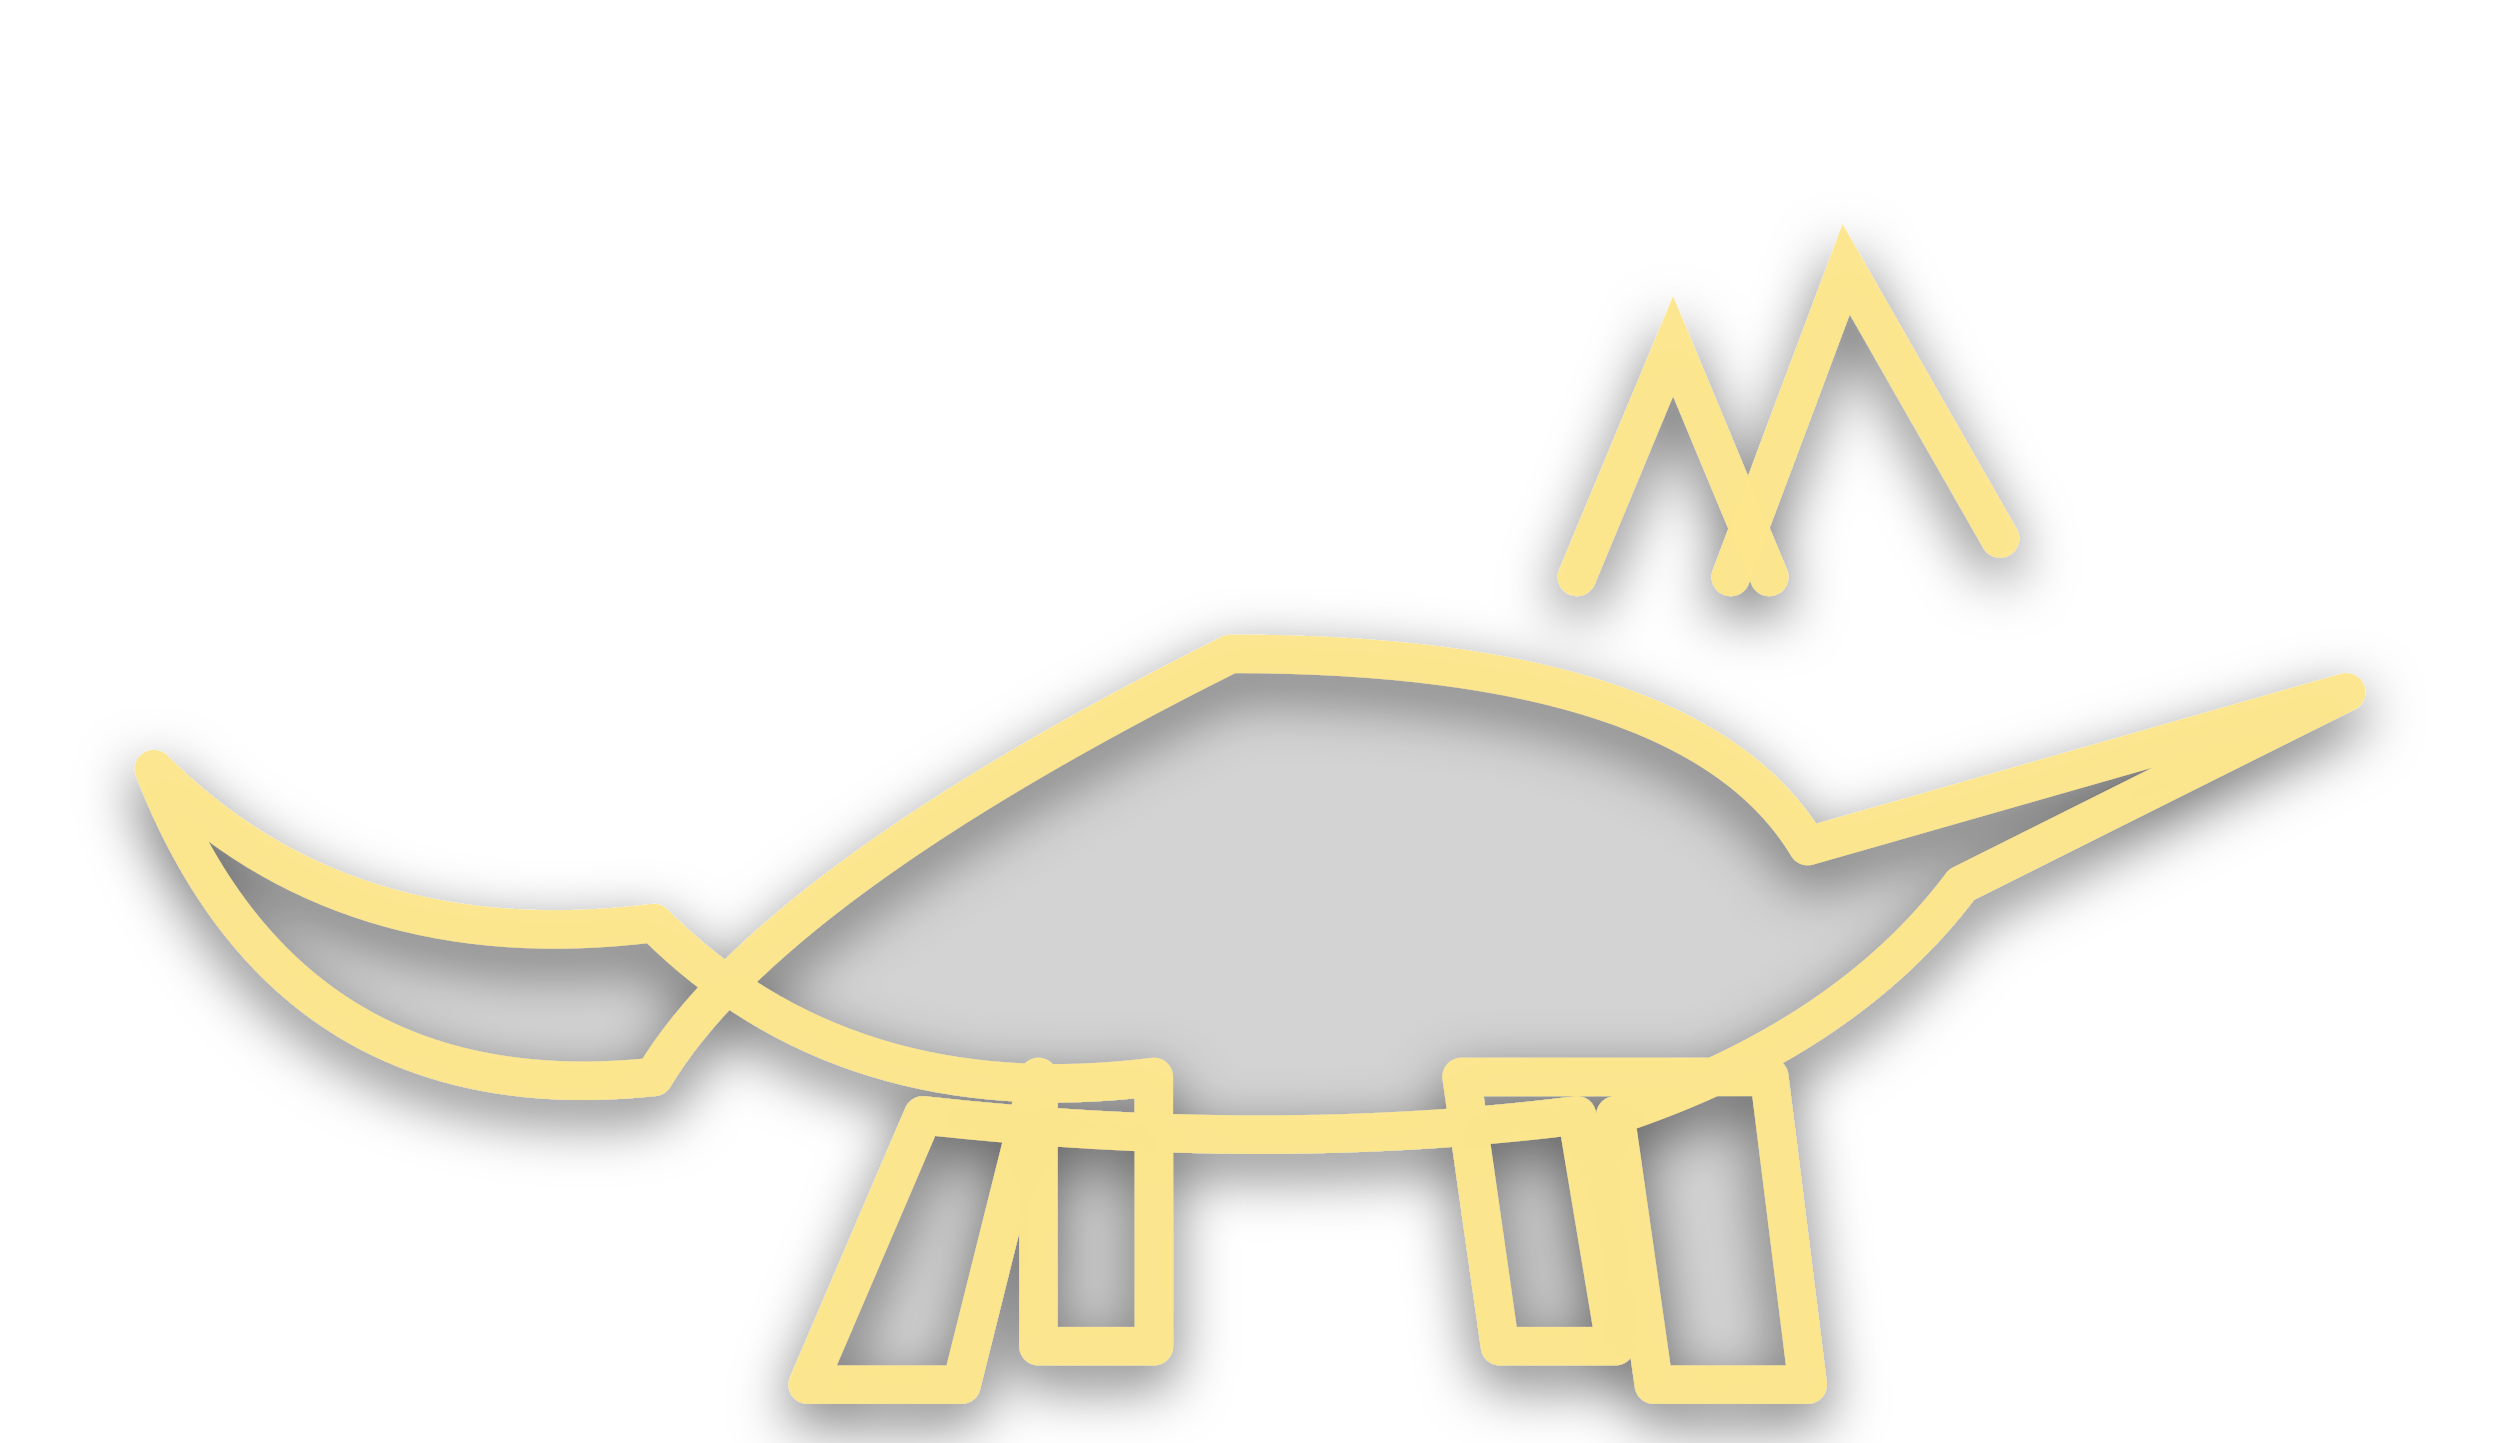
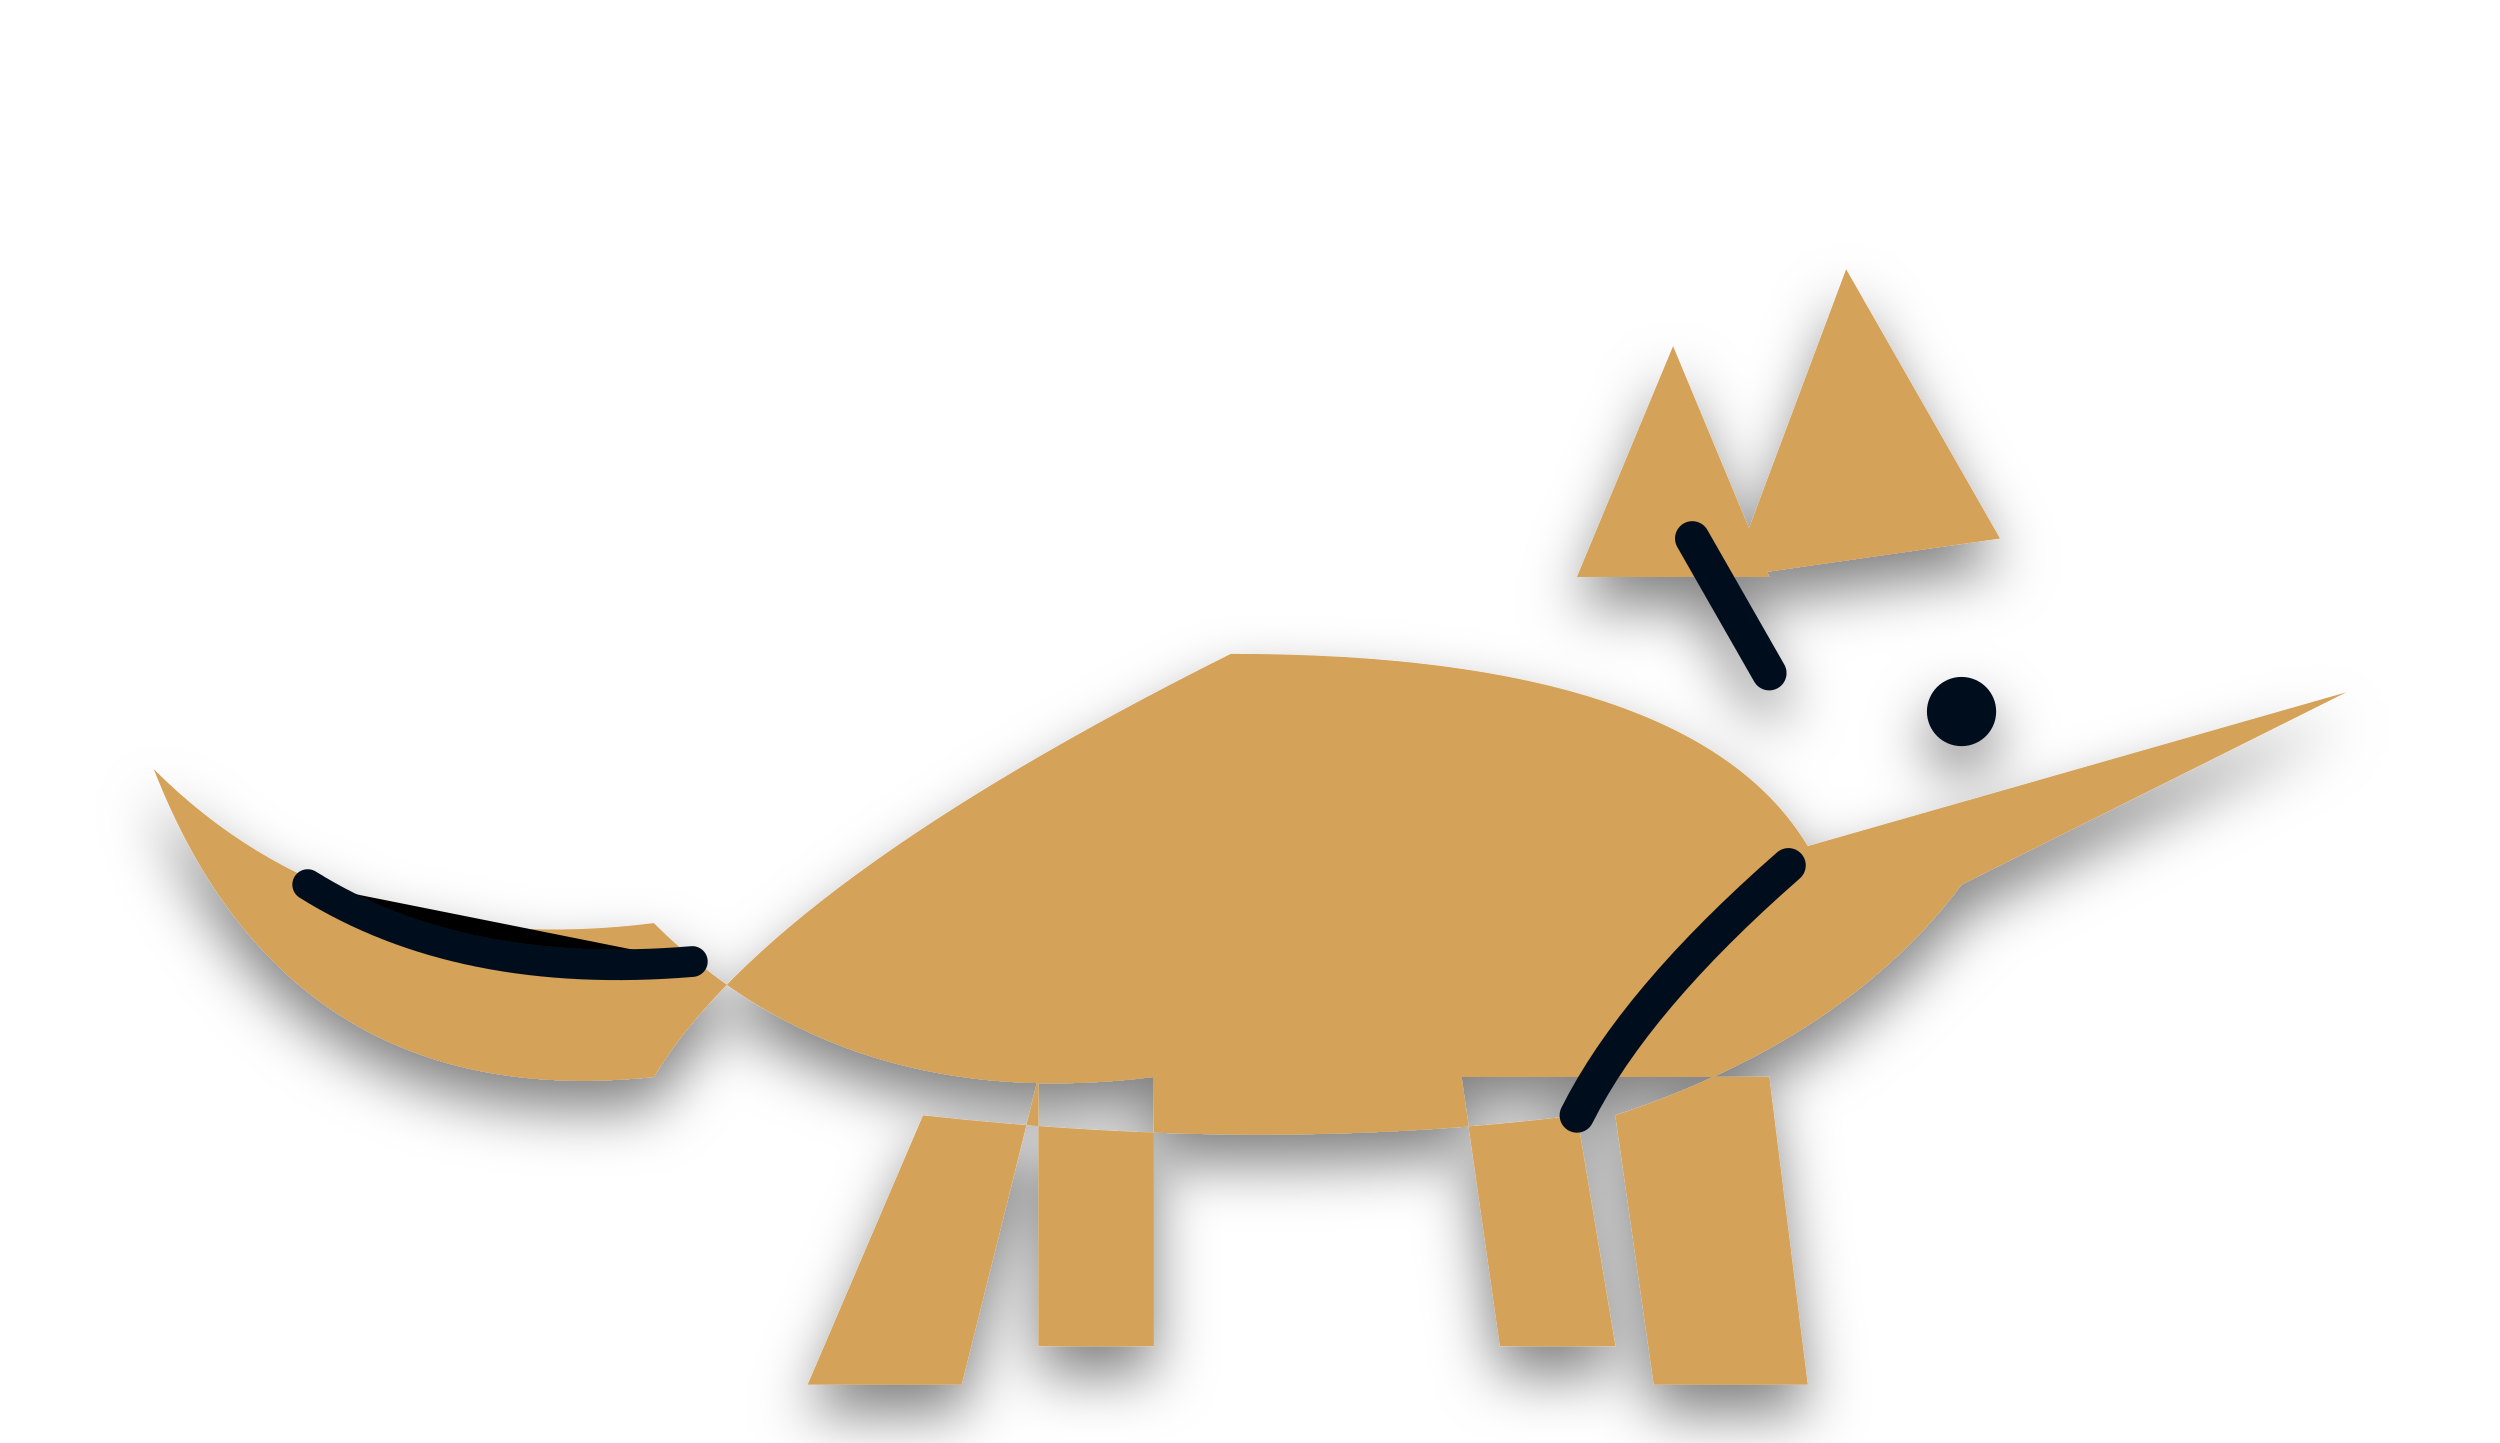
<svg xmlns="http://www.w3.org/2000/svg" viewBox="0 0 130 75" width="130" height="75">
  <defs>
-     <filter id="reliefFoxGlowL" x="-10%" y="-10%" width="120%" height="120%">
-       <feDropShadow dx="0" dy="1" stdDeviation="1.5" flood-color="#000000" flood-opacity="0.6" />
+     <filter id="filledFoxShadow" x="-10%" y="-10%" width="120%" height="120%">
+       <feDropShadow dx="0" dy="1.5" stdDeviation="1.5" flood-color="#000000" flood-opacity="0.5" />
    </filter>
  </defs>
-   <g filter="url(#reliefFoxGlowL)">
-     <path d="M 34 48 Q 18 50 8 40 Q 15 58 34 56 Q 40 46 64 34 Q 88 34 94 44 L 122 36 L 102 46 Q 96 54 84 58 L 86 72 L 94 72 L 92 56 L 76 56 L 78 70 L 84 70 L 82 58 Q 66 60 48 58 L 42 72 L 50 72 L 54 56 L 54 70 L 60 70 L 60 56 Q 44 58 34 48 Z" fill="rgba(0,0,0,0.12)" stroke="#FDE68A" stroke-width="2" stroke-linejoin="round" stroke-linecap="round" opacity="0.95" />
-     <path d="M 90 30 L 96 14 L 104 28" fill="none" stroke="#FDE68A" stroke-width="2" stroke-linecap="round" opacity="0.95" />
-     <path d="M 82 30 L 87 18 L 92 30" fill="none" stroke="#FDE68A" stroke-width="2" stroke-linecap="round" opacity="0.95" />
+   <g filter="url(#filledFoxShadow)">
+     <path d="M 34 48 Q 18 50 8 40 Q 15 58 34 56 Q 40 46 64 34 Q 88 34 94 44 L 122 36 L 102 46 Q 96 54 84 58 L 86 72 L 94 72 L 92 56 L 76 56 L 78 70 L 84 70 L 82 58 Q 66 60 48 58 L 42 72 L 50 72 L 54 56 L 54 70 L 60 70 L 60 56 Q 44 58 34 48 Z" fill="#D4A259" />
+     <path d="M 90 30 L 96 14 L 104 28 Z" fill="#D4A259" />
+     <path d="M 82 30 L 87 18 L 92 30 Z" fill="#D4A259" />
+     <circle cx="102" cy="37" r="1.8" fill="#060f1a" />
+     <path d="M 88 28 L 92 35" stroke="#060f1a" stroke-width="1.8" stroke-linecap="round" />
+     <path d="M 93 45 Q 85 52 82 58" stroke="#060f1a" stroke-width="1.8" stroke-linecap="round" />
+     <path d="M 36 50 Q 24 51 16 46" stroke="#060f1a" stroke-width="1.6" stroke-linecap="round" />
  </g>
</svg>
